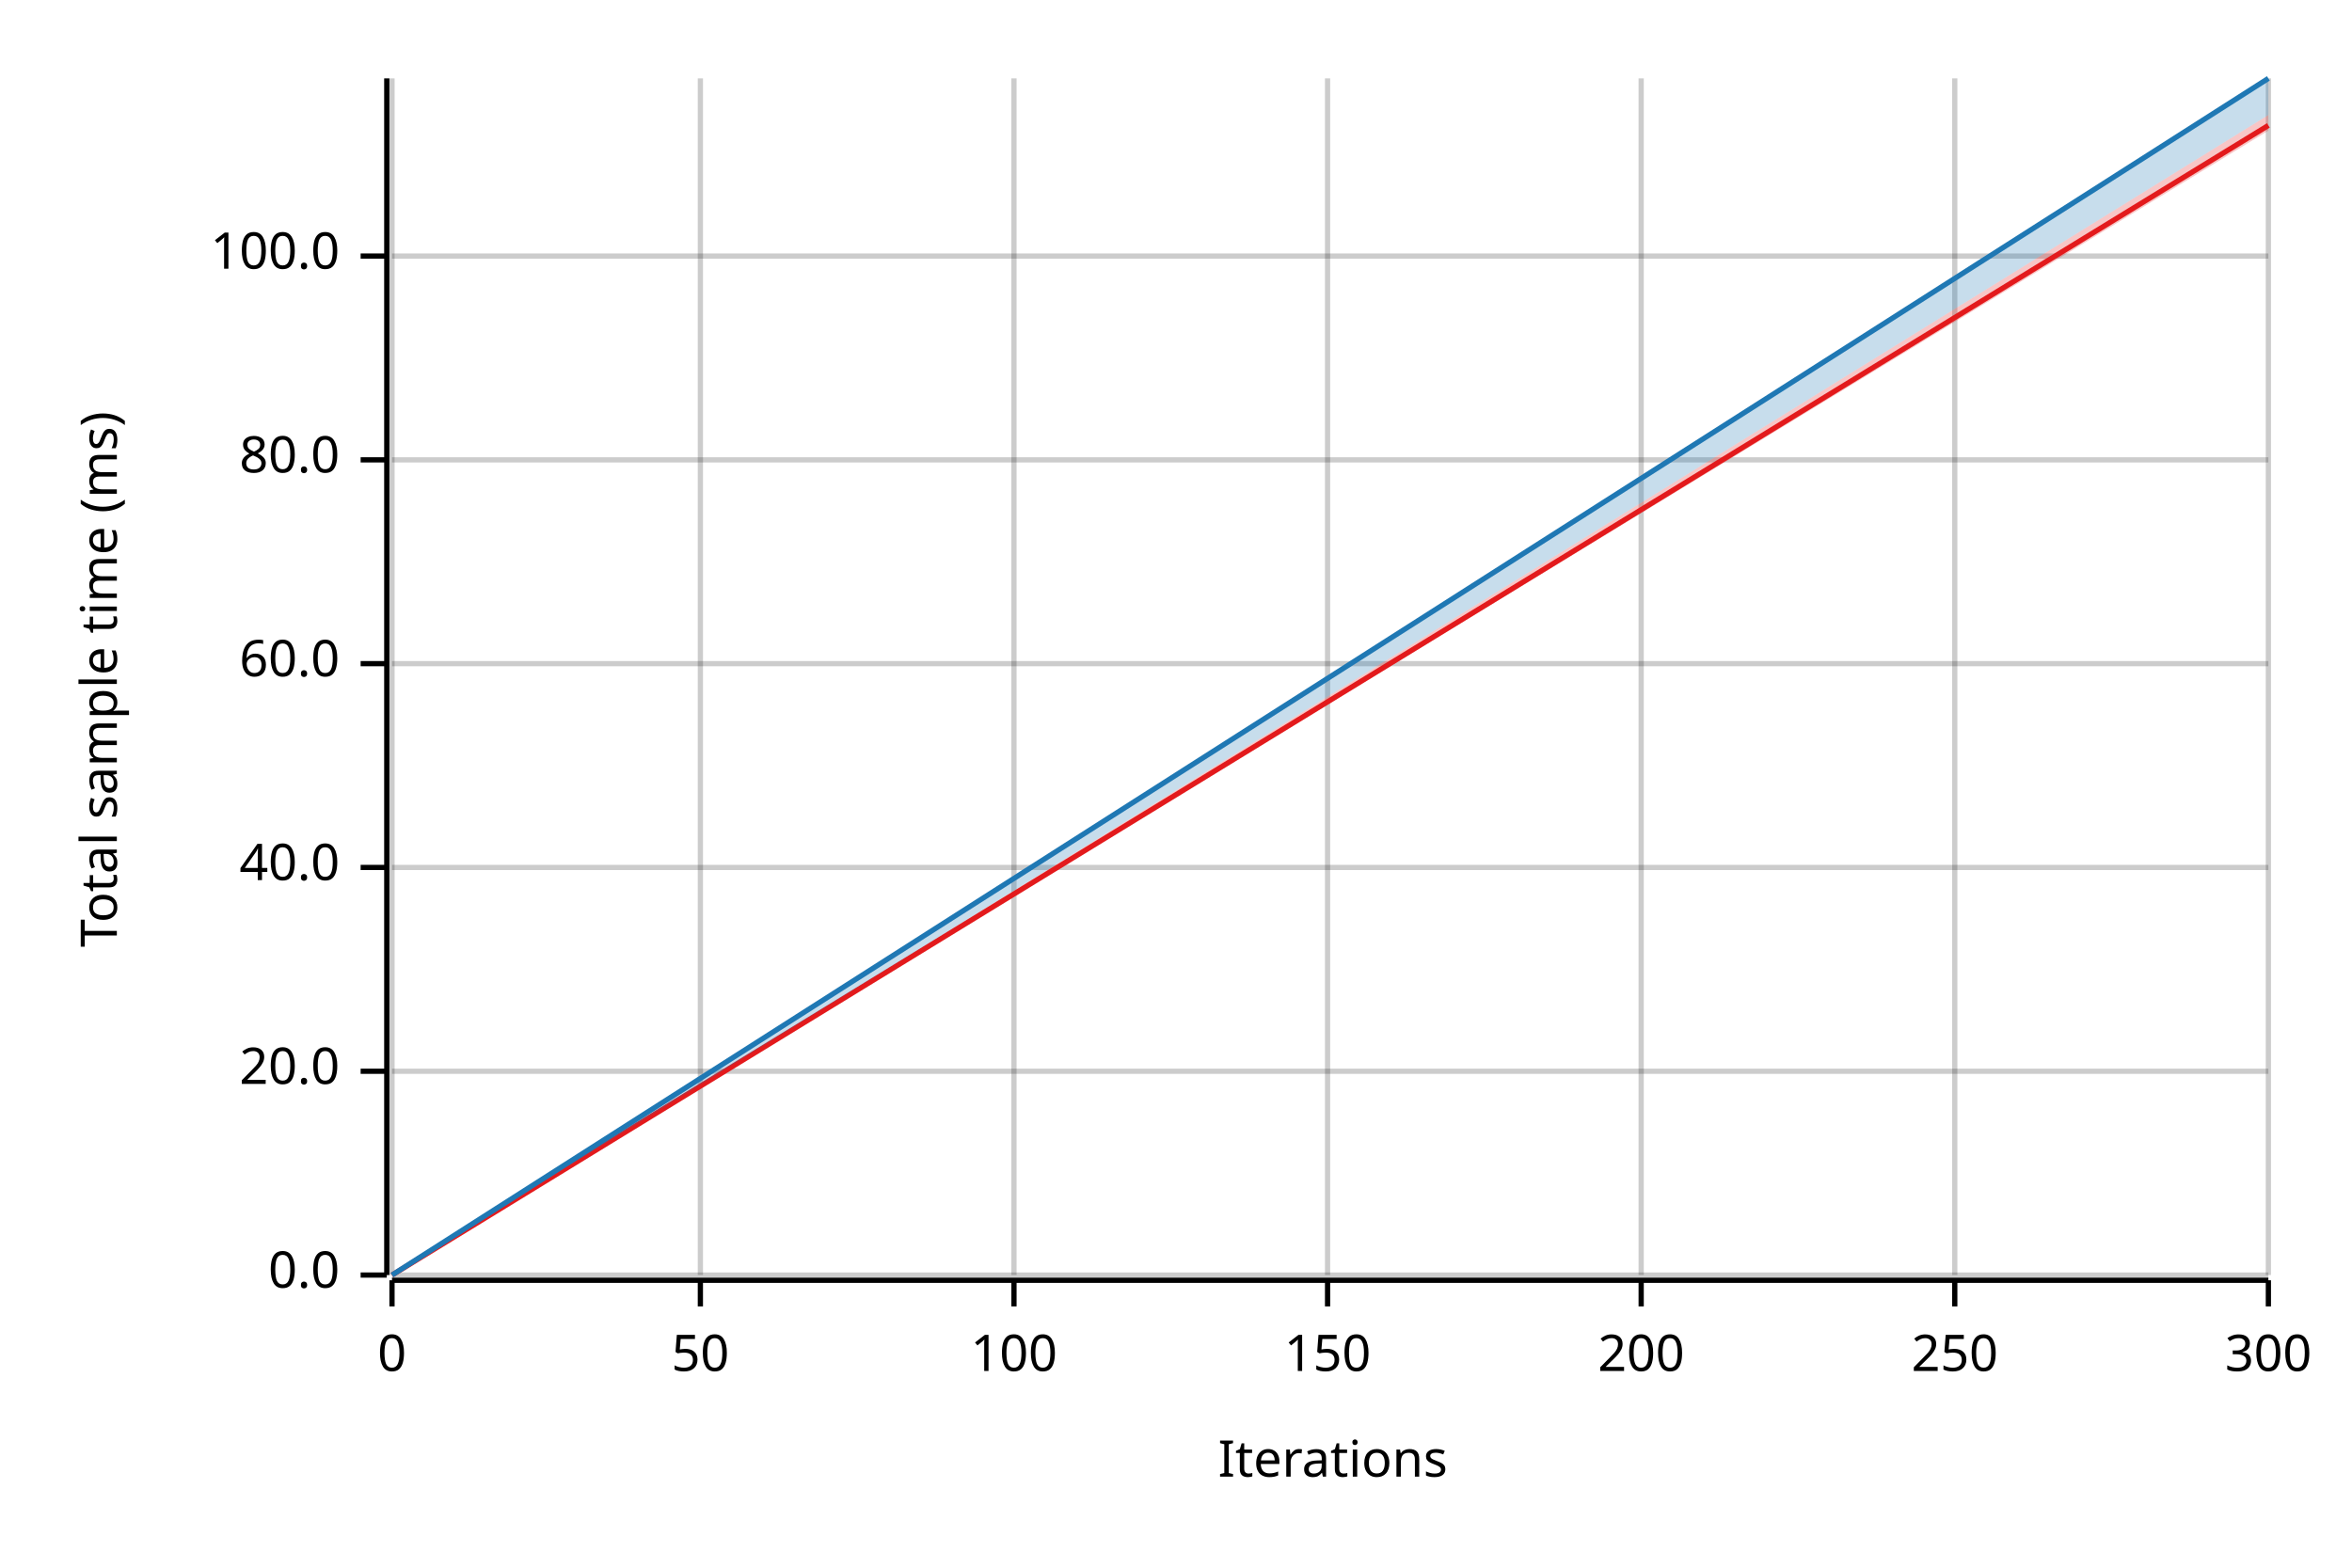
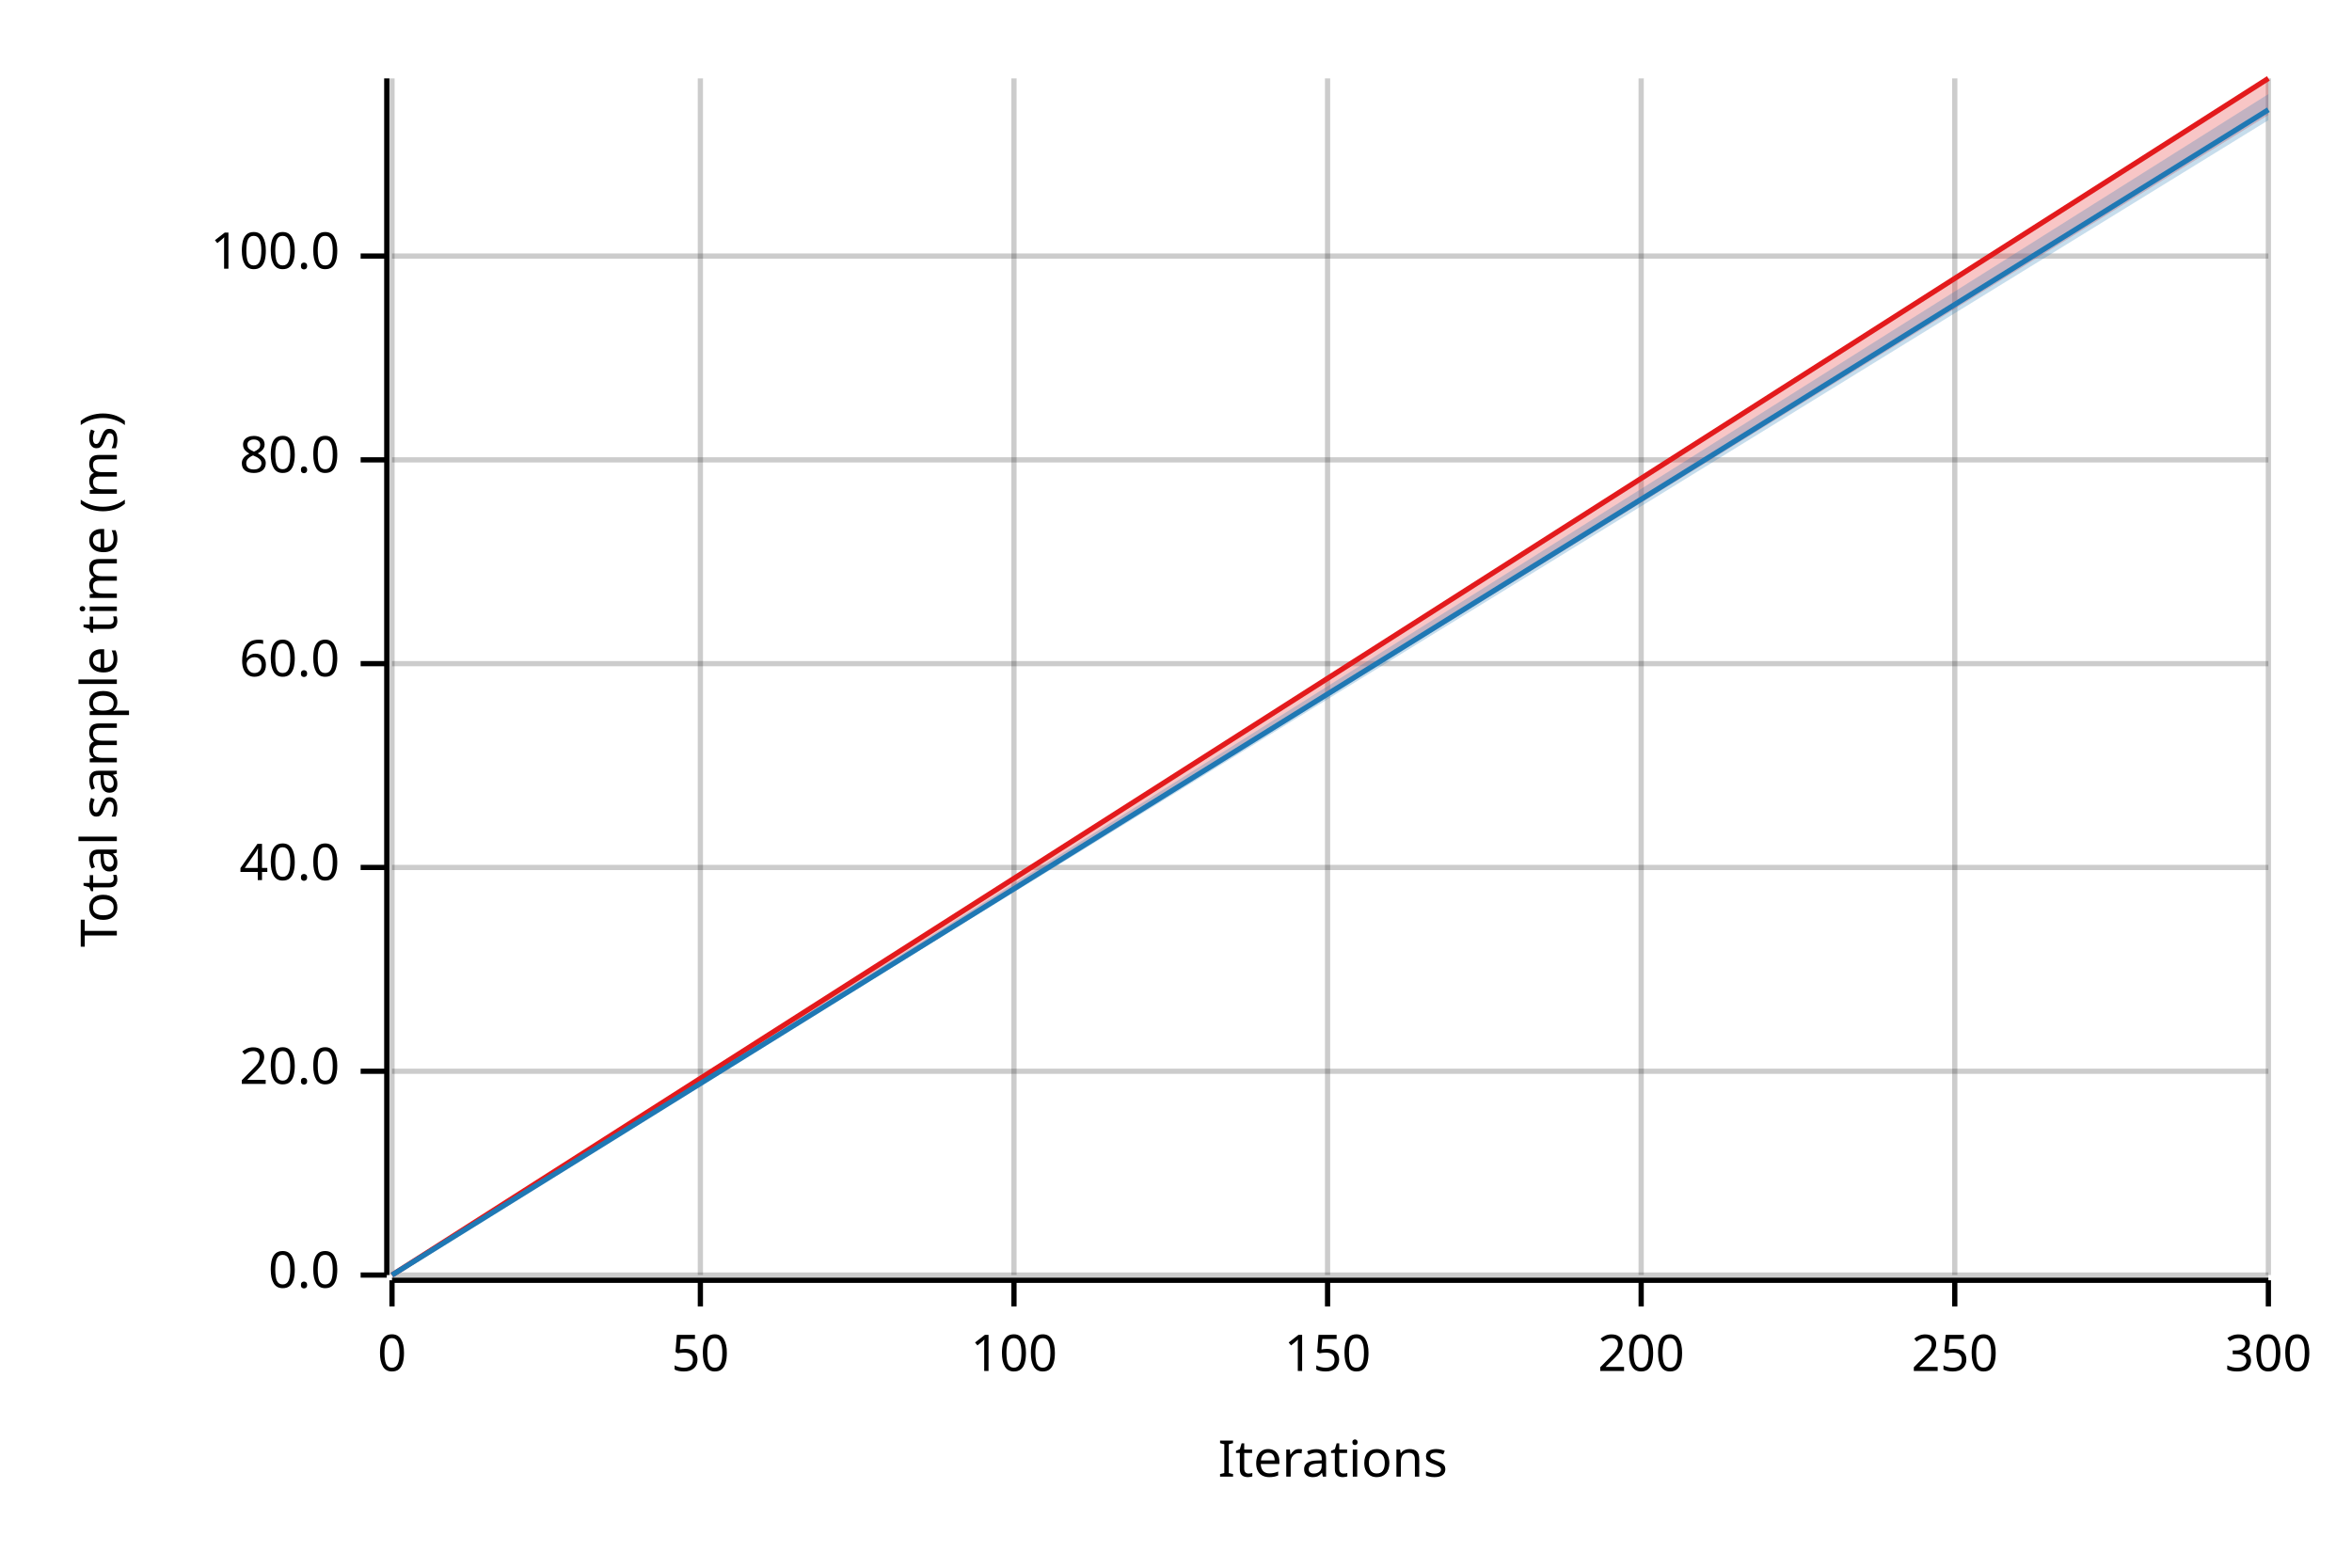
<svg xmlns="http://www.w3.org/2000/svg" width="450" height="300" viewBox="0 0 450 300">
  <text x="15" y="130" dy="0.76em" text-anchor="middle" font-family="sans-serif" font-size="9.677" opacity="1" fill="#000000" transform="rotate(270, 15, 130)">
Total sample time (ms)
</text>
  <text x="255" y="285" dy="-0.5ex" text-anchor="middle" font-family="sans-serif" font-size="9.677" opacity="1" fill="#000000">
Iterations
</text>
  <line opacity="0.2" stroke="#000000" stroke-width="1" x1="75" y1="244" x2="75" y2="15" />
  <line opacity="0.2" stroke="#000000" stroke-width="1" x1="134" y1="244" x2="134" y2="15" />
  <line opacity="0.2" stroke="#000000" stroke-width="1" x1="194" y1="244" x2="194" y2="15" />
  <line opacity="0.2" stroke="#000000" stroke-width="1" x1="254" y1="244" x2="254" y2="15" />
  <line opacity="0.2" stroke="#000000" stroke-width="1" x1="314" y1="244" x2="314" y2="15" />
  <line opacity="0.2" stroke="#000000" stroke-width="1" x1="374" y1="244" x2="374" y2="15" />
  <line opacity="0.2" stroke="#000000" stroke-width="1" x1="434" y1="244" x2="434" y2="15" />
  <line opacity="0.2" stroke="#000000" stroke-width="1" x1="75" y1="244" x2="434" y2="244" />
  <line opacity="0.2" stroke="#000000" stroke-width="1" x1="75" y1="205" x2="434" y2="205" />
  <line opacity="0.2" stroke="#000000" stroke-width="1" x1="75" y1="166" x2="434" y2="166" />
  <line opacity="0.2" stroke="#000000" stroke-width="1" x1="75" y1="127" x2="434" y2="127" />
  <line opacity="0.2" stroke="#000000" stroke-width="1" x1="75" y1="88" x2="434" y2="88" />
  <line opacity="0.2" stroke="#000000" stroke-width="1" x1="75" y1="49" x2="434" y2="49" />
  <polyline fill="none" opacity="1" stroke="#000000" stroke-width="1" points="74,15 74,244 " />
  <text x="65" y="244" dy="0.5ex" text-anchor="end" font-family="sans-serif" font-size="9.677" opacity="1" fill="#000000">
0.0
</text>
  <polyline fill="none" opacity="1" stroke="#000000" stroke-width="1" points="69,244 74,244 " />
  <text x="65" y="205" dy="0.5ex" text-anchor="end" font-family="sans-serif" font-size="9.677" opacity="1" fill="#000000">
20.0
</text>
  <polyline fill="none" opacity="1" stroke="#000000" stroke-width="1" points="69,205 74,205 " />
  <text x="65" y="166" dy="0.5ex" text-anchor="end" font-family="sans-serif" font-size="9.677" opacity="1" fill="#000000">
40.0
</text>
  <polyline fill="none" opacity="1" stroke="#000000" stroke-width="1" points="69,166 74,166 " />
  <text x="65" y="127" dy="0.5ex" text-anchor="end" font-family="sans-serif" font-size="9.677" opacity="1" fill="#000000">
60.0
</text>
  <polyline fill="none" opacity="1" stroke="#000000" stroke-width="1" points="69,127 74,127 " />
  <text x="65" y="88" dy="0.5ex" text-anchor="end" font-family="sans-serif" font-size="9.677" opacity="1" fill="#000000">
80.0
</text>
  <polyline fill="none" opacity="1" stroke="#000000" stroke-width="1" points="69,88 74,88 " />
  <text x="65" y="49" dy="0.5ex" text-anchor="end" font-family="sans-serif" font-size="9.677" opacity="1" fill="#000000">
100.0
</text>
  <polyline fill="none" opacity="1" stroke="#000000" stroke-width="1" points="69,49 74,49 " />
  <polyline fill="none" opacity="1" stroke="#000000" stroke-width="1" points="75,245 434,245 " />
  <text x="75" y="255" dy="0.76em" text-anchor="middle" font-family="sans-serif" font-size="9.677" opacity="1" fill="#000000">
0
</text>
  <polyline fill="none" opacity="1" stroke="#000000" stroke-width="1" points="75,245 75,250 " />
  <text x="134" y="255" dy="0.76em" text-anchor="middle" font-family="sans-serif" font-size="9.677" opacity="1" fill="#000000">
50
</text>
  <polyline fill="none" opacity="1" stroke="#000000" stroke-width="1" points="134,245 134,250 " />
  <text x="194" y="255" dy="0.76em" text-anchor="middle" font-family="sans-serif" font-size="9.677" opacity="1" fill="#000000">
100
</text>
  <polyline fill="none" opacity="1" stroke="#000000" stroke-width="1" points="194,245 194,250 " />
  <text x="254" y="255" dy="0.76em" text-anchor="middle" font-family="sans-serif" font-size="9.677" opacity="1" fill="#000000">
150
</text>
  <polyline fill="none" opacity="1" stroke="#000000" stroke-width="1" points="254,245 254,250 " />
  <text x="314" y="255" dy="0.76em" text-anchor="middle" font-family="sans-serif" font-size="9.677" opacity="1" fill="#000000">
200
</text>
  <polyline fill="none" opacity="1" stroke="#000000" stroke-width="1" points="314,245 314,250 " />
  <text x="374" y="255" dy="0.76em" text-anchor="middle" font-family="sans-serif" font-size="9.677" opacity="1" fill="#000000">
250
</text>
  <polyline fill="none" opacity="1" stroke="#000000" stroke-width="1" points="374,245 374,250 " />
  <text x="434" y="255" dy="0.76em" text-anchor="middle" font-family="sans-serif" font-size="9.677" opacity="1" fill="#000000">
300
</text>
  <polyline fill="none" opacity="1" stroke="#000000" stroke-width="1" points="434,245 434,250 " />
-   <polyline fill="none" opacity="1" stroke="#E31A1C" stroke-width="1" points="75,244 434,24 " />
-   <polygon opacity="0.25" fill="#E31A1C" points="75,244 434,25 434,22 " />
-   <polyline fill="none" opacity="1" stroke="#1F78B4" stroke-width="1" points="75,244 434,15 " />
-   <polygon opacity="0.25" fill="#1F78B4" points="75,244 434,22 434,15 " />
+   <polyline fill="none" opacity="1" stroke="#E31A1C" stroke-width="1" points="75,244 434,15 " />
+   <polygon opacity="0.25" fill="#E31A1C" points="75,244 434,22 434,15 " />
+   <polyline fill="none" opacity="1" stroke="#1F78B4" stroke-width="1" points="75,244 434,21 " />
+   <polygon opacity="0.25" fill="#1F78B4" points="75,244 434,23 434,18 " />
</svg>
